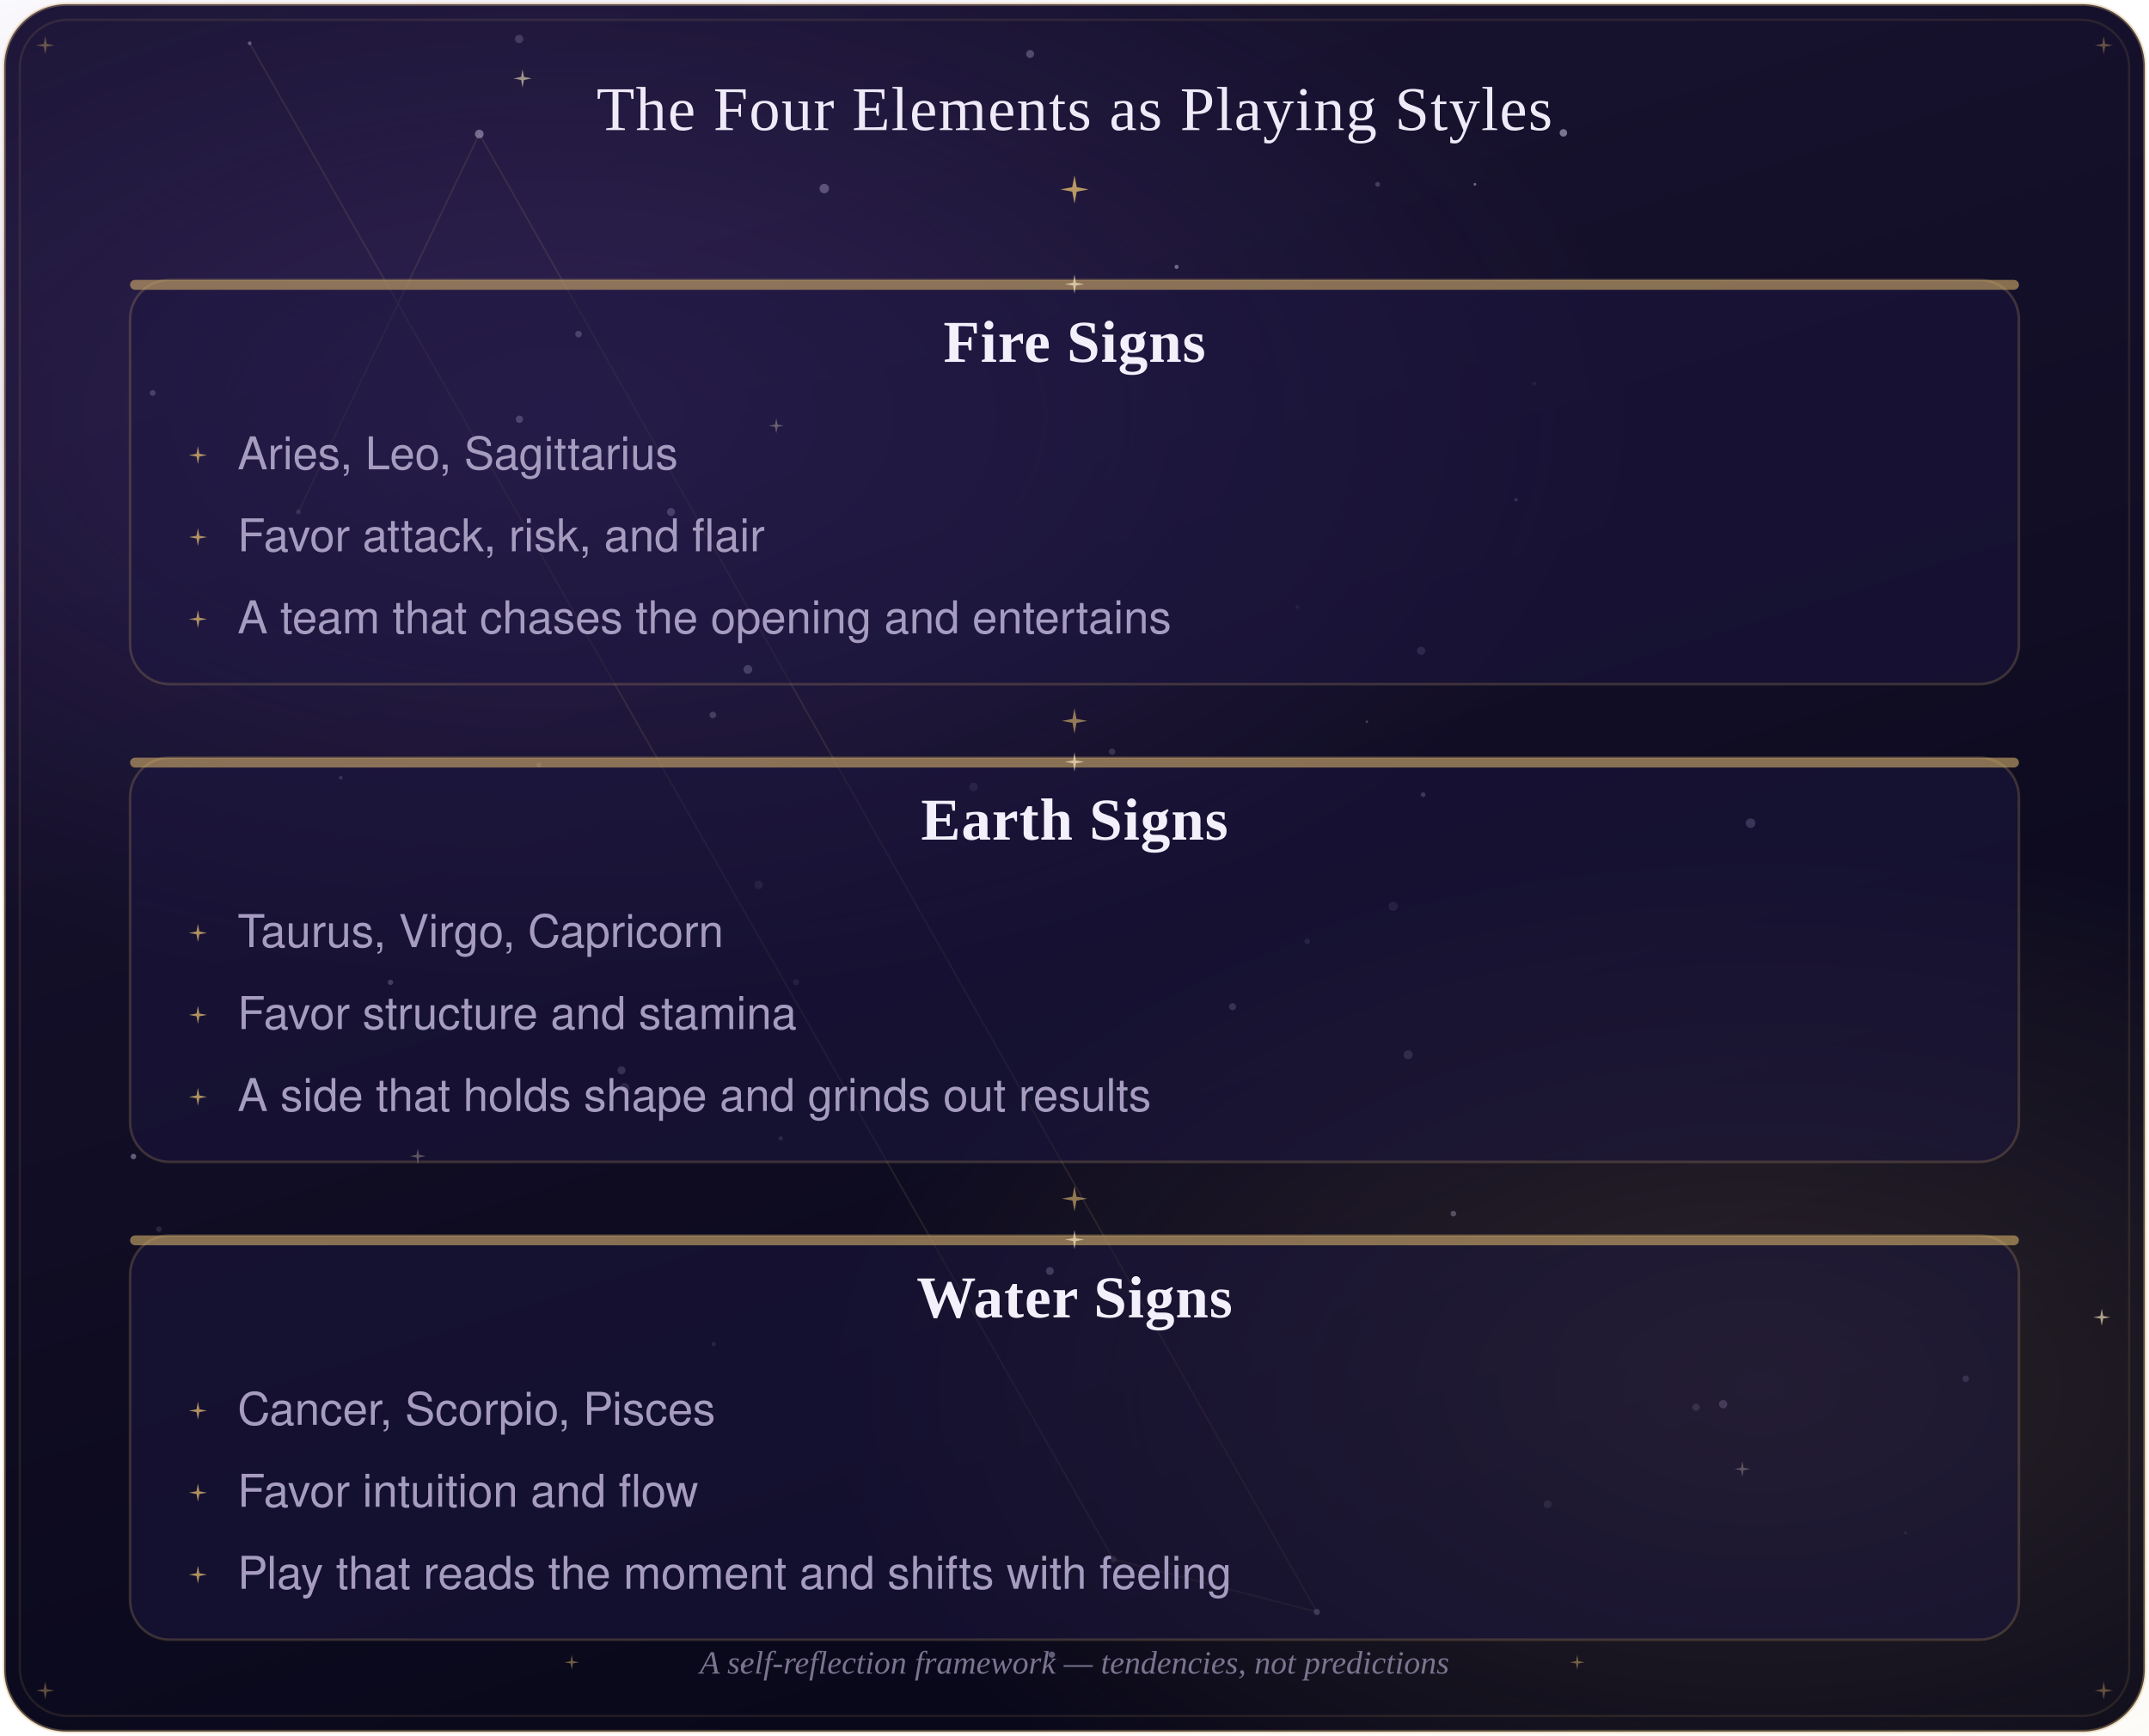
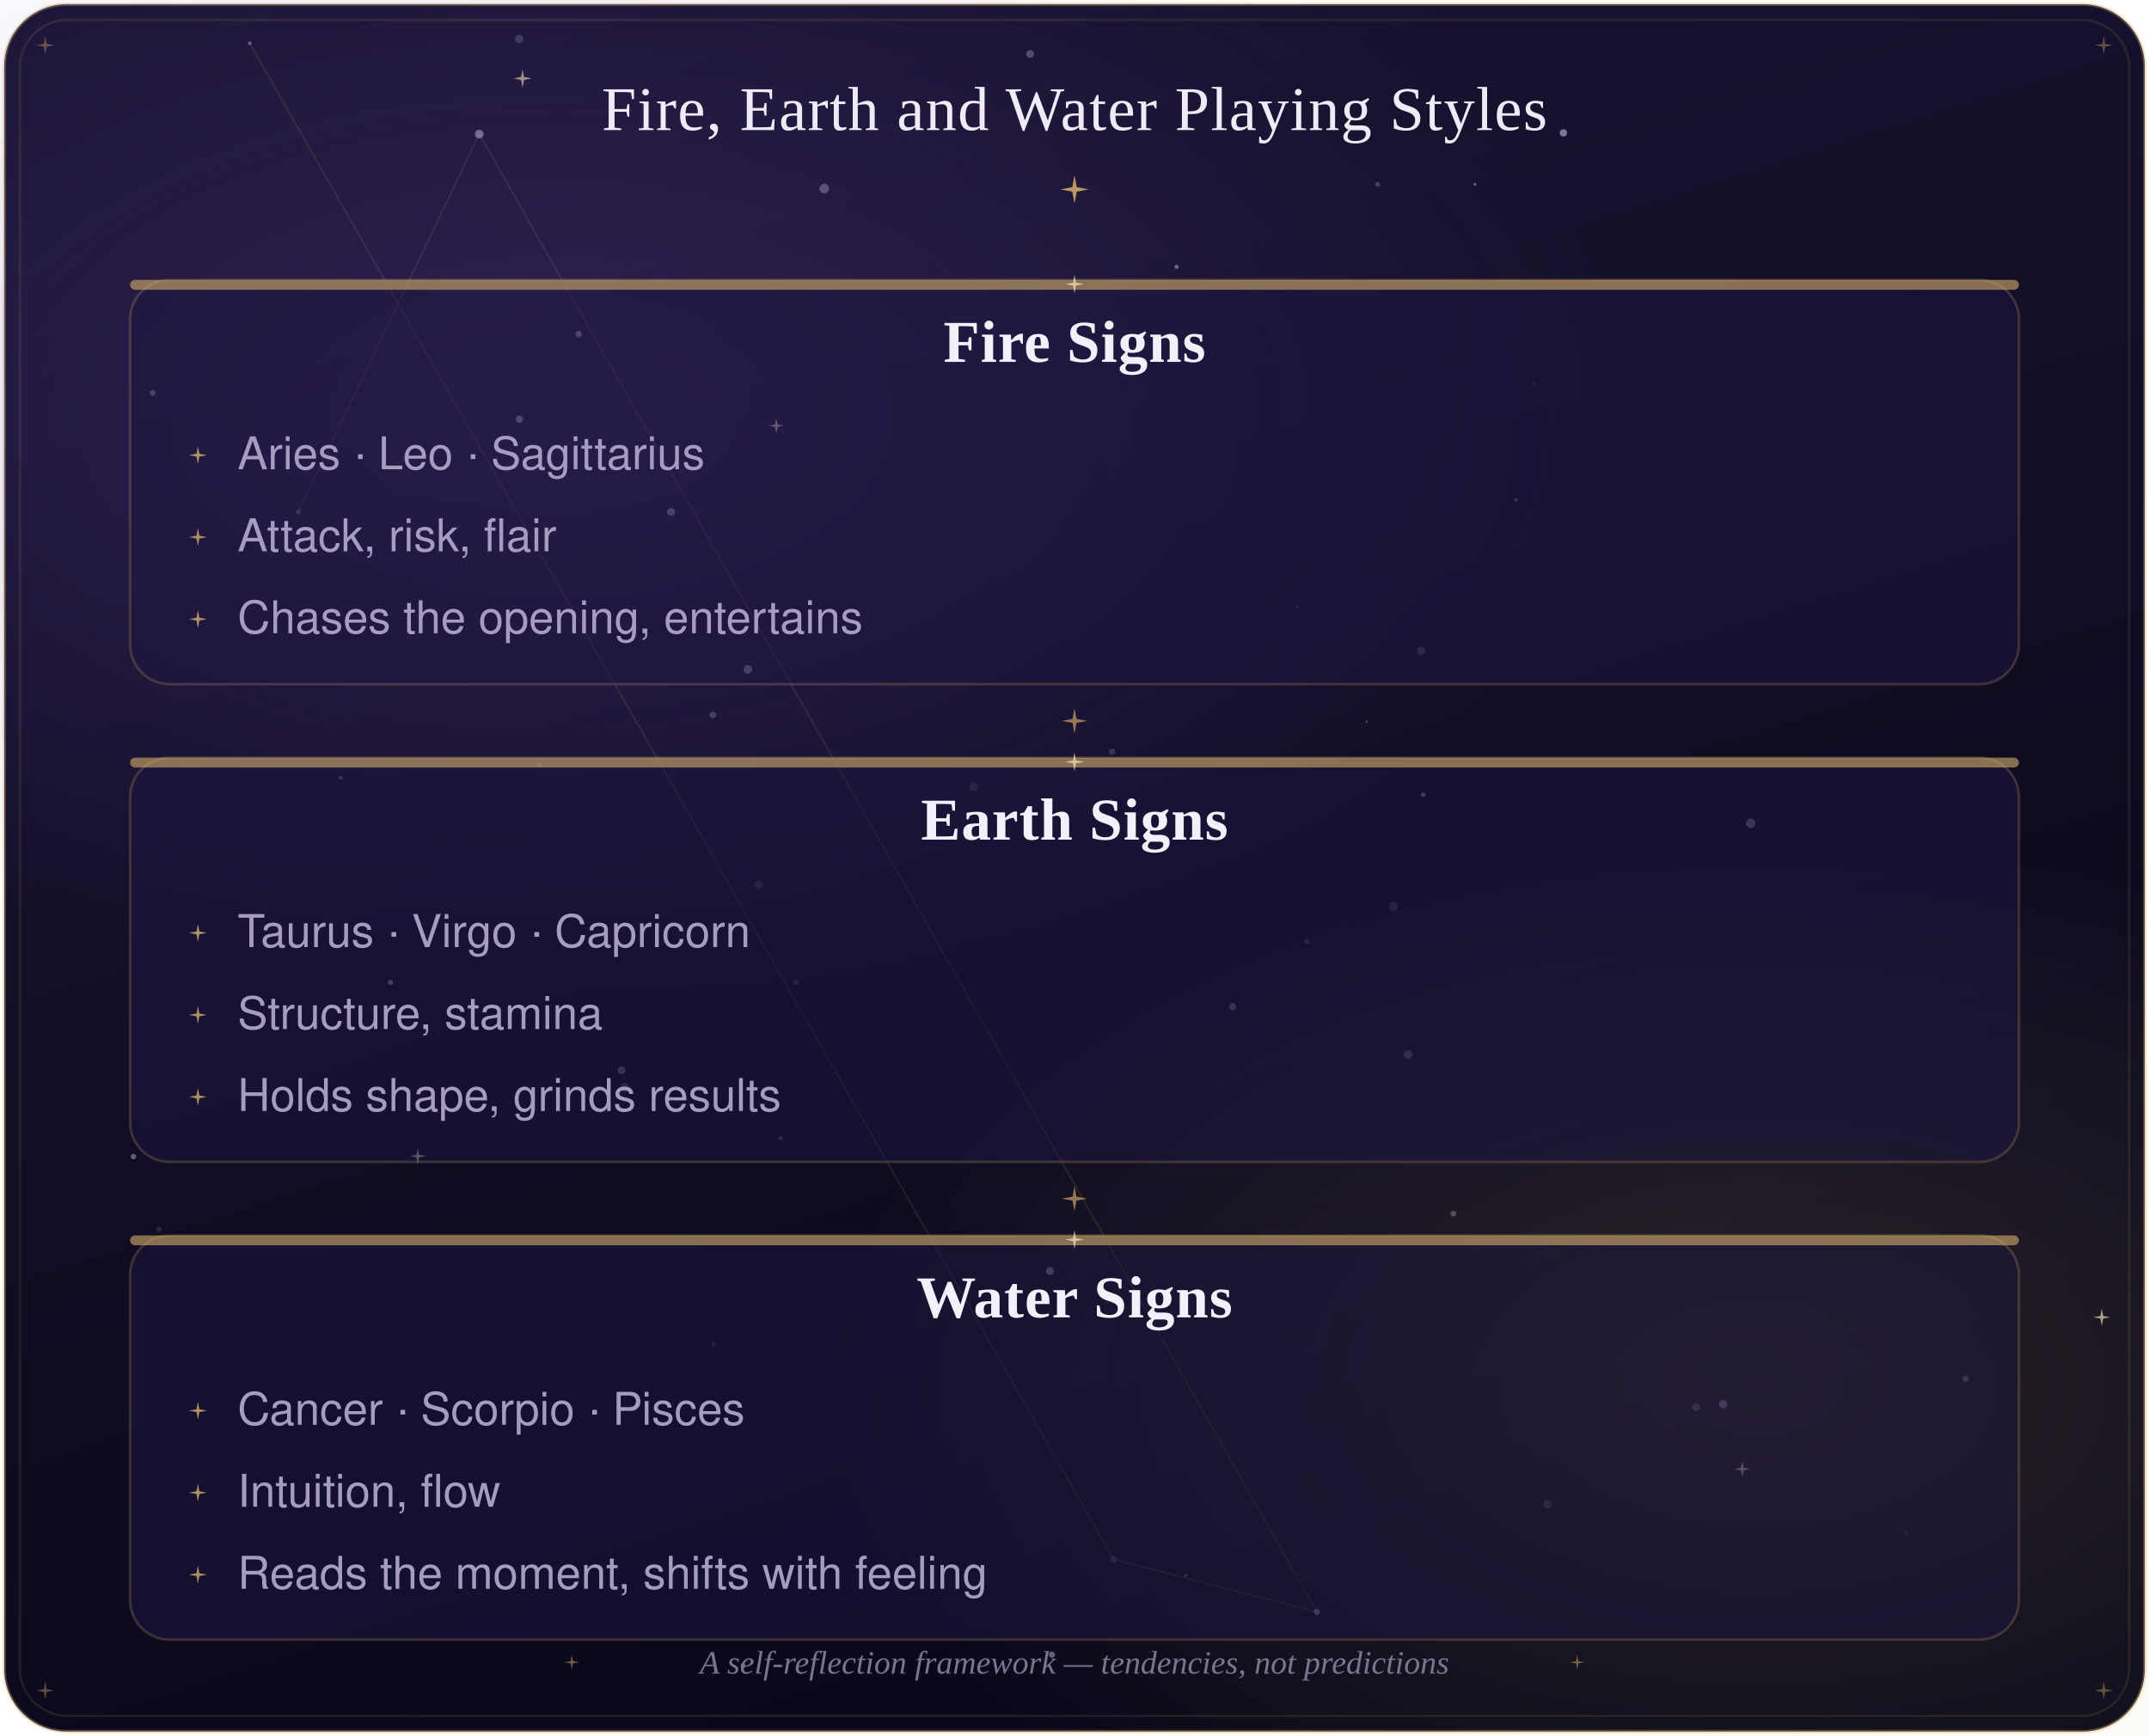
- <svg xmlns="http://www.w3.org/2000/svg" viewBox="0 0 760 614" role="img" aria-label="The Four Elements as Playing Styles">
+ <svg xmlns="http://www.w3.org/2000/svg" viewBox="0 0 760 614" role="img" aria-label="Fire, Earth and Water Playing Styles">
  <defs>
    <linearGradient id="zodiacsignsasworldcup2026teams1en-panel" x1="0" y1="0" x2="0.4" y2="1">
      <stop offset="0" stop-color="#1a1433" />
      <stop offset="0.55" stop-color="#120e26" />
      <stop offset="1" stop-color="#09081a" />
    </linearGradient>
    <radialGradient id="zodiacsignsasworldcup2026teams1en-foil" cx="0.42" cy="0.34" r="0.75">
      <stop offset="0" stop-color="#fbf0d2" />
      <stop offset="0.5" stop-color="#e8c882" />
      <stop offset="1" stop-color="#b8923f" />
    </radialGradient>
    <radialGradient id="zodiacsignsasworldcup2026teams1en-glow" cx="0.5" cy="0.5" r="0.5">
      <stop offset="0" stop-color="#f6e6bf" />
      <stop offset="1" stop-color="#f6e6bf" stop-opacity="0" />
    </radialGradient>
    <radialGradient id="zodiacsignsasworldcup2026teams1en-neb1" cx="0.5" cy="0.5" r="0.5">
      <stop offset="0" stop-color="#6f4bb0" stop-opacity="0.28" />
      <stop offset="1" stop-color="#6f4bb0" stop-opacity="0" />
    </radialGradient>
    <radialGradient id="zodiacsignsasworldcup2026teams1en-neb2" cx="0.5" cy="0.5" r="0.5">
      <stop offset="0" stop-color="#d4af6a" stop-opacity="0.16" />
      <stop offset="1" stop-color="#d4af6a" stop-opacity="0" />
    </radialGradient>
    <linearGradient id="zodiacsignsasworldcup2026teams1en-rule" x1="0" y1="0" x2="1" y2="0">
      <stop offset="0" stop-color="#d4af6a" stop-opacity="0" />
      <stop offset="0.5" stop-color="#d4af6a" stop-opacity="0.6" />
      <stop offset="1" stop-color="#d4af6a" stop-opacity="0" />
    </linearGradient>
  </defs>
  <rect x="1.5" y="1.5" width="757" height="611" rx="22" fill="url(#zodiacsignsasworldcup2026teams1en-panel)" />
  <ellipse cx="198" cy="147" rx="380" ry="209" fill="url(#zodiacsignsasworldcup2026teams1en-neb1)" />
  <ellipse cx="623" cy="491" rx="334" ry="196" fill="url(#zodiacsignsasworldcup2026teams1en-neb2)" />
  <circle cx="219.8" cy="378.6" r="1.41" fill="#cfc8ea" opacity="0.35" />
  <circle cx="183.7" cy="148.3" r="1.30" fill="#cfc8ea" opacity="0.51" />
  <circle cx="435.9" cy="356.1" r="1.25" fill="#cfc8ea" opacity="0.34" />
  <circle cx="190.6" cy="270.6" r="0.85" fill="#cfc8ea" opacity="0.35" />
  <circle cx="344.3" cy="278.4" r="1.50" fill="#cfc8ea" opacity="0.17" />
  <circle cx="552.9" cy="47.0" r="1.32" fill="#cfc8ea" opacity="0.54" />
  <circle cx="458.8" cy="214.7" r="0.68" fill="#cfc8ea" opacity="0.14" />
  <circle cx="547.3" cy="532.1" r="1.40" fill="#cfc8ea" opacity="0.19" />
  <circle cx="695.2" cy="487.7" r="1.16" fill="#cfc8ea" opacity="0.29" />
  <circle cx="56.2" cy="434.8" r="0.97" fill="#cfc8ea" opacity="0.14" />
  <circle cx="276.1" cy="402.7" r="0.75" fill="#cfc8ea" opacity="0.25" />
  <circle cx="88.3" cy="15.3" r="0.67" fill="#cfc8ea" opacity="0.37" />
  <circle cx="416.1" cy="94.4" r="0.72" fill="#cfc8ea" opacity="0.47" />
  <circle cx="393.8" cy="551.6" r="1.18" fill="#cfc8ea" opacity="0.19" />
  <circle cx="609.4" cy="496.7" r="1.47" fill="#cfc8ea" opacity="0.40" />
  <circle cx="220.9" cy="384.7" r="1.60" fill="#cfc8ea" opacity="0.24" />
  <circle cx="372.0" cy="585.3" r="1.11" fill="#cfc8ea" opacity="0.44" />
  <circle cx="54.0" cy="139.0" r="1.03" fill="#cfc8ea" opacity="0.47" />
  <circle cx="371.3" cy="449.6" r="1.39" fill="#cfc8ea" opacity="0.44" />
  <circle cx="262.8" cy="589.2" r="0.86" fill="#cfc8ea" opacity="0.46" />
  <circle cx="393.3" cy="265.9" r="1.13" fill="#cfc8ea" opacity="0.18" />
  <circle cx="498.0" cy="373.1" r="1.59" fill="#cfc8ea" opacity="0.27" />
  <circle cx="47.2" cy="409.1" r="0.97" fill="#cfc8ea" opacity="0.42" />
  <circle cx="291.5" cy="66.7" r="1.68" fill="#cfc8ea" opacity="0.33" />
  <circle cx="183.6" cy="13.8" r="1.48" fill="#cfc8ea" opacity="0.20" />
  <circle cx="503.3" cy="281.1" r="0.83" fill="#cfc8ea" opacity="0.42" />
  <circle cx="465.7" cy="570.2" r="1.12" fill="#cfc8ea" opacity="0.39" />
  <circle cx="599.8" cy="497.8" r="1.30" fill="#cfc8ea" opacity="0.26" />
  <circle cx="268.3" cy="313.0" r="1.52" fill="#cfc8ea" opacity="0.15" />
  <circle cx="204.6" cy="118.2" r="1.17" fill="#cfc8ea" opacity="0.48" />
  <circle cx="419.3" cy="557.3" r="0.50" fill="#cfc8ea" opacity="0.41" />
  <circle cx="252.1" cy="252.9" r="1.17" fill="#cfc8ea" opacity="0.22" />
  <circle cx="281.5" cy="347.4" r="1.06" fill="#cfc8ea" opacity="0.16" />
  <circle cx="492.7" cy="320.6" r="1.63" fill="#cfc8ea" opacity="0.17" />
  <circle cx="462.3" cy="333.0" r="0.95" fill="#cfc8ea" opacity="0.20" />
  <circle cx="364.3" cy="19.1" r="1.40" fill="#cfc8ea" opacity="0.30" />
  <circle cx="169.5" cy="47.4" r="1.54" fill="#cfc8ea" opacity="0.46" />
  <circle cx="542.6" cy="135.7" r="0.72" fill="#cfc8ea" opacity="0.13" />
  <circle cx="521.6" cy="65.2" r="0.50" fill="#cfc8ea" opacity="0.46" />
  <circle cx="252.4" cy="475.5" r="0.75" fill="#cfc8ea" opacity="0.20" />
  <circle cx="502.6" cy="230.2" r="1.45" fill="#cfc8ea" opacity="0.24" />
  <circle cx="105.5" cy="181.1" r="0.88" fill="#cfc8ea" opacity="0.27" />
  <circle cx="487.2" cy="65.2" r="0.85" fill="#cfc8ea" opacity="0.24" />
  <circle cx="536.1" cy="176.8" r="0.63" fill="#cfc8ea" opacity="0.29" />
  <circle cx="483.4" cy="255.3" r="0.43" fill="#cfc8ea" opacity="0.28" />
  <circle cx="138.1" cy="347.5" r="0.94" fill="#cfc8ea" opacity="0.47" />
  <circle cx="619.1" cy="291.2" r="1.69" fill="#cfc8ea" opacity="0.39" />
  <circle cx="237.3" cy="181.1" r="1.42" fill="#cfc8ea" opacity="0.46" />
  <circle cx="514.0" cy="429.3" r="1.00" fill="#cfc8ea" opacity="0.31" />
  <circle cx="673.9" cy="542.2" r="0.56" fill="#cfc8ea" opacity="0.18" />
  <circle cx="264.5" cy="236.8" r="1.56" fill="#cfc8ea" opacity="0.45" />
  <circle cx="120.5" cy="275.1" r="0.64" fill="#cfc8ea" opacity="0.33" />
  <path d="M 184.8 24.5 L 185.3 27.2 L 188.0 27.746 L 185.3 28.3 L 184.8 31.0 L 184.3 28.3 L 181.6 27.746 L 184.3 27.2 Z" fill="#f6e6bf" opacity="0.593" />
  <path d="M 274.523 147.9 L 275.0 150.2 L 277.2 150.583 L 275.0 151.0 L 274.523 153.3 L 274.1 151.0 L 271.8 150.583 L 274.1 150.2 Z" fill="#f6e6bf" opacity="0.694" />
  <path d="M 616.188 516.8 L 616.6 519.2 L 619.0 519.617 L 616.6 520.1 L 616.188 522.4 L 615.7 520.1 L 613.4 519.617 L 615.7 519.2 Z" fill="#f6e6bf" opacity="0.582" />
  <path d="M 743.3 462.9 L 743.8 465.5 L 746.3 465.966 L 743.8 466.4 L 743.3 469.0 L 742.8 466.4 L 740.3 465.966 L 742.8 465.5 Z" fill="#f6e6bf" opacity="0.666" />
  <path d="M 147.776 406.2 L 148.2 408.5 L 150.6 408.942 L 148.2 409.4 L 147.776 411.7 L 147.3 409.4 L 145.0 408.942 L 147.3 408.5 Z" fill="#f6e6bf" opacity="0.605" />
  <path d="M 88.3 15.3 L 393.8 551.6 L 465.7 570.2 L 169.5 47.4 L 105.5 181.1" fill="none" stroke="#d4af6a" stroke-width="0.6" opacity="0.12" />
  <rect x="1.5" y="1.5" width="757" height="611" rx="22" fill="none" stroke="#d4af6a" stroke-opacity="0.34" stroke-width="1.2" />
  <rect x="7" y="7" width="746" height="600" rx="17" fill="none" stroke="#d4af6a" stroke-opacity="0.12" stroke-width="0.8" />
  <path d="M 16 12.8 L 16.5 15.5 L 19.2 16 L 16.5 16.5 L 16 19.2 L 15.5 16.5 L 12.8 16 L 15.5 15.5 Z" fill="#d4af6a" opacity="0.4" />
  <path d="M 744 12.8 L 744.5 15.5 L 747.2 16 L 744.5 16.5 L 744 19.2 L 743.5 16.5 L 740.8 16 L 743.5 15.5 Z" fill="#d4af6a" opacity="0.4" />
  <path d="M 16 594.8 L 16.5 597.5 L 19.2 598 L 16.5 598.5 L 16 601.2 L 15.5 598.5 L 12.8 598 L 15.5 597.5 Z" fill="#d4af6a" opacity="0.4" />
  <path d="M 744 594.8 L 744.5 597.5 L 747.2 598 L 744.5 598.5 L 744 601.2 L 743.5 598.5 L 740.8 598 L 743.5 597.5 Z" fill="#d4af6a" opacity="0.4" />
-   <text x="380" y="46" text-anchor="middle" font-family="Georgia, 'Times New Roman', serif" font-size="22" letter-spacing="0.4" fill="#efeaf8">The Four Elements as Playing Styles</text>
+   <text x="380" y="46" text-anchor="middle" font-family="Georgia, 'Times New Roman', serif" font-size="22" letter-spacing="0.4" fill="#efeaf8">Fire, Earth and Water Playing Styles</text>
  <line x1="230" y1="67" x2="368" y2="67" stroke="url(#zodiacsignsasworldcup2026teams1en-rule)" stroke-width="1" />
  <line x1="392" y1="67" x2="530" y2="67" stroke="url(#zodiacsignsasworldcup2026teams1en-rule)" stroke-width="1" />
  <path d="M 380 62.0 L 380.8 66.2 L 385.0 67 L 380.8 67.8 L 380 72.0 L 379.2 67.8 L 375.0 67 L 379.2 66.2 Z" fill="#d4af6a" opacity="0.85" />
  <rect x="46" y="99" width="668" height="143.0" rx="14" fill="#1d1740" fill-opacity="0.5" stroke="#d4af6a" stroke-opacity="0.22" stroke-width="0.9" />
  <rect x="46" y="99" width="668" height="3.5" rx="1.8" fill="#d4af6a" fill-opacity="0.6" />
  <path d="M 380 97.1 L 380.5 100.0 L 383.4 100.5 L 380.5 101.0 L 380 103.9 L 379.5 101.0 L 376.6 100.5 L 379.5 100.0 Z" fill="#f6e6bf" opacity="0.7" />
  <text x="380" y="128.0" text-anchor="middle" font-family="Georgia, 'Times New Roman', serif" font-size="21" font-weight="700" letter-spacing="0.3" fill="#f3effb">Fire Signs</text>
  <path d="M 70 157.8 L 70.5 160.5 L 73.2 161 L 70.5 161.5 L 70 164.2 L 69.5 161.5 L 66.8 161 L 69.5 160.5 Z" fill="#d4af6a" opacity="0.8" />
-   <text x="84" y="166.0" font-family="Helvetica, Arial, sans-serif" font-size="16" fill="#a59cc0">Aries, Leo, Sagittarius</text>
+   <text x="84" y="166.0" font-family="Helvetica, Arial, sans-serif" font-size="16" fill="#a59cc0">Aries · Leo · Sagittarius</text>
  <path d="M 70 186.8 L 70.5 189.5 L 73.2 190 L 70.5 190.5 L 70 193.2 L 69.5 190.5 L 66.8 190 L 69.5 189.5 Z" fill="#d4af6a" opacity="0.8" />
-   <text x="84" y="195.0" font-family="Helvetica, Arial, sans-serif" font-size="16" fill="#a59cc0">Favor attack, risk, and flair</text>
+   <text x="84" y="195.0" font-family="Helvetica, Arial, sans-serif" font-size="16" fill="#a59cc0">Attack, risk, flair</text>
  <path d="M 70 215.8 L 70.5 218.5 L 73.2 219 L 70.5 219.5 L 70 222.2 L 69.5 219.5 L 66.8 219 L 69.5 218.5 Z" fill="#d4af6a" opacity="0.8" />
-   <text x="84" y="224.0" font-family="Helvetica, Arial, sans-serif" font-size="16" fill="#a59cc0">A team that chases the opening and entertains</text>
+   <text x="84" y="224.0" font-family="Helvetica, Arial, sans-serif" font-size="16" fill="#a59cc0">Chases the opening, entertains</text>
  <path d="M 380 250.5 L 380.7 254.3 L 384.5 255 L 380.7 255.7 L 380 259.5 L 379.3 255.7 L 375.5 255 L 379.3 254.3 Z" fill="#d4af6a" opacity="0.65" />
  <rect x="46" y="268" width="668" height="143.0" rx="14" fill="#1d1740" fill-opacity="0.5" stroke="#d4af6a" stroke-opacity="0.22" stroke-width="0.9" />
  <rect x="46" y="268" width="668" height="3.5" rx="1.8" fill="#d4af6a" fill-opacity="0.6" />
  <path d="M 380 266.1 L 380.5 269.0 L 383.4 269.5 L 380.5 270.0 L 380 272.9 L 379.5 270.0 L 376.6 269.5 L 379.5 269.0 Z" fill="#f6e6bf" opacity="0.7" />
  <text x="380" y="297.0" text-anchor="middle" font-family="Georgia, 'Times New Roman', serif" font-size="21" font-weight="700" letter-spacing="0.3" fill="#f3effb">Earth Signs</text>
  <path d="M 70 326.8 L 70.5 329.5 L 73.2 330 L 70.5 330.5 L 70 333.2 L 69.5 330.5 L 66.8 330 L 69.5 329.5 Z" fill="#d4af6a" opacity="0.8" />
-   <text x="84" y="335.0" font-family="Helvetica, Arial, sans-serif" font-size="16" fill="#a59cc0">Taurus, Virgo, Capricorn</text>
+   <text x="84" y="335.0" font-family="Helvetica, Arial, sans-serif" font-size="16" fill="#a59cc0">Taurus · Virgo · Capricorn</text>
  <path d="M 70 355.8 L 70.5 358.5 L 73.2 359 L 70.5 359.5 L 70 362.2 L 69.5 359.5 L 66.8 359 L 69.5 358.5 Z" fill="#d4af6a" opacity="0.8" />
-   <text x="84" y="364.0" font-family="Helvetica, Arial, sans-serif" font-size="16" fill="#a59cc0">Favor structure and stamina</text>
+   <text x="84" y="364.0" font-family="Helvetica, Arial, sans-serif" font-size="16" fill="#a59cc0">Structure, stamina</text>
  <path d="M 70 384.8 L 70.5 387.5 L 73.2 388 L 70.5 388.5 L 70 391.2 L 69.5 388.5 L 66.8 388 L 69.5 387.5 Z" fill="#d4af6a" opacity="0.8" />
-   <text x="84" y="393.0" font-family="Helvetica, Arial, sans-serif" font-size="16" fill="#a59cc0">A side that holds shape and grinds out results</text>
+   <text x="84" y="393.0" font-family="Helvetica, Arial, sans-serif" font-size="16" fill="#a59cc0">Holds shape, grinds results</text>
  <path d="M 380 419.5 L 380.7 423.3 L 384.5 424 L 380.7 424.7 L 380 428.5 L 379.3 424.7 L 375.5 424 L 379.3 423.3 Z" fill="#d4af6a" opacity="0.65" />
  <rect x="46" y="437" width="668" height="143.0" rx="14" fill="#1d1740" fill-opacity="0.5" stroke="#d4af6a" stroke-opacity="0.22" stroke-width="0.9" />
  <rect x="46" y="437" width="668" height="3.5" rx="1.8" fill="#d4af6a" fill-opacity="0.6" />
  <path d="M 380 435.1 L 380.5 438.0 L 383.4 438.5 L 380.5 439.0 L 380 441.9 L 379.5 439.0 L 376.6 438.5 L 379.5 438.0 Z" fill="#f6e6bf" opacity="0.7" />
  <text x="380" y="466.0" text-anchor="middle" font-family="Georgia, 'Times New Roman', serif" font-size="21" font-weight="700" letter-spacing="0.3" fill="#f3effb">Water Signs</text>
  <path d="M 70 495.8 L 70.5 498.5 L 73.2 499 L 70.5 499.5 L 70 502.2 L 69.5 499.5 L 66.8 499 L 69.5 498.5 Z" fill="#d4af6a" opacity="0.8" />
-   <text x="84" y="504.0" font-family="Helvetica, Arial, sans-serif" font-size="16" fill="#a59cc0">Cancer, Scorpio, Pisces</text>
+   <text x="84" y="504.0" font-family="Helvetica, Arial, sans-serif" font-size="16" fill="#a59cc0">Cancer · Scorpio · Pisces</text>
  <path d="M 70 524.8 L 70.5 527.5 L 73.2 528 L 70.5 528.5 L 70 531.2 L 69.5 528.5 L 66.8 528 L 69.5 527.5 Z" fill="#d4af6a" opacity="0.8" />
-   <text x="84" y="533.0" font-family="Helvetica, Arial, sans-serif" font-size="16" fill="#a59cc0">Favor intuition and flow</text>
+   <text x="84" y="533.0" font-family="Helvetica, Arial, sans-serif" font-size="16" fill="#a59cc0">Intuition, flow</text>
  <path d="M 70 553.8 L 70.5 556.5 L 73.2 557 L 70.5 557.5 L 70 560.2 L 69.5 557.5 L 66.8 557 L 69.5 556.5 Z" fill="#d4af6a" opacity="0.8" />
-   <text x="84" y="562.0" font-family="Helvetica, Arial, sans-serif" font-size="16" fill="#a59cc0">Play that reads the moment and shifts with feeling</text>
+   <text x="84" y="562.0" font-family="Helvetica, Arial, sans-serif" font-size="16" fill="#a59cc0">Reads the moment, shifts with feeling</text>
  <path d="M 202.227 585.4 L 202.6 587.6 L 204.8 588 L 202.6 588.4 L 202.227 590.6 L 201.8 588.4 L 199.6 588 L 201.8 587.6 Z" fill="#d4af6a" opacity="0.5" />
  <text x="380" y="592" text-anchor="middle" font-family="Georgia, 'Times New Roman', serif" font-style="italic" font-size="11.5" fill="#7b738f">A self-reflection framework — tendencies, not predictions</text>
  <path d="M 557.773 585.4 L 558.2 587.6 L 560.4 588 L 558.2 588.4 L 557.773 590.6 L 557.4 588.4 L 555.2 588 L 557.4 587.6 Z" fill="#d4af6a" opacity="0.5" />
</svg>
